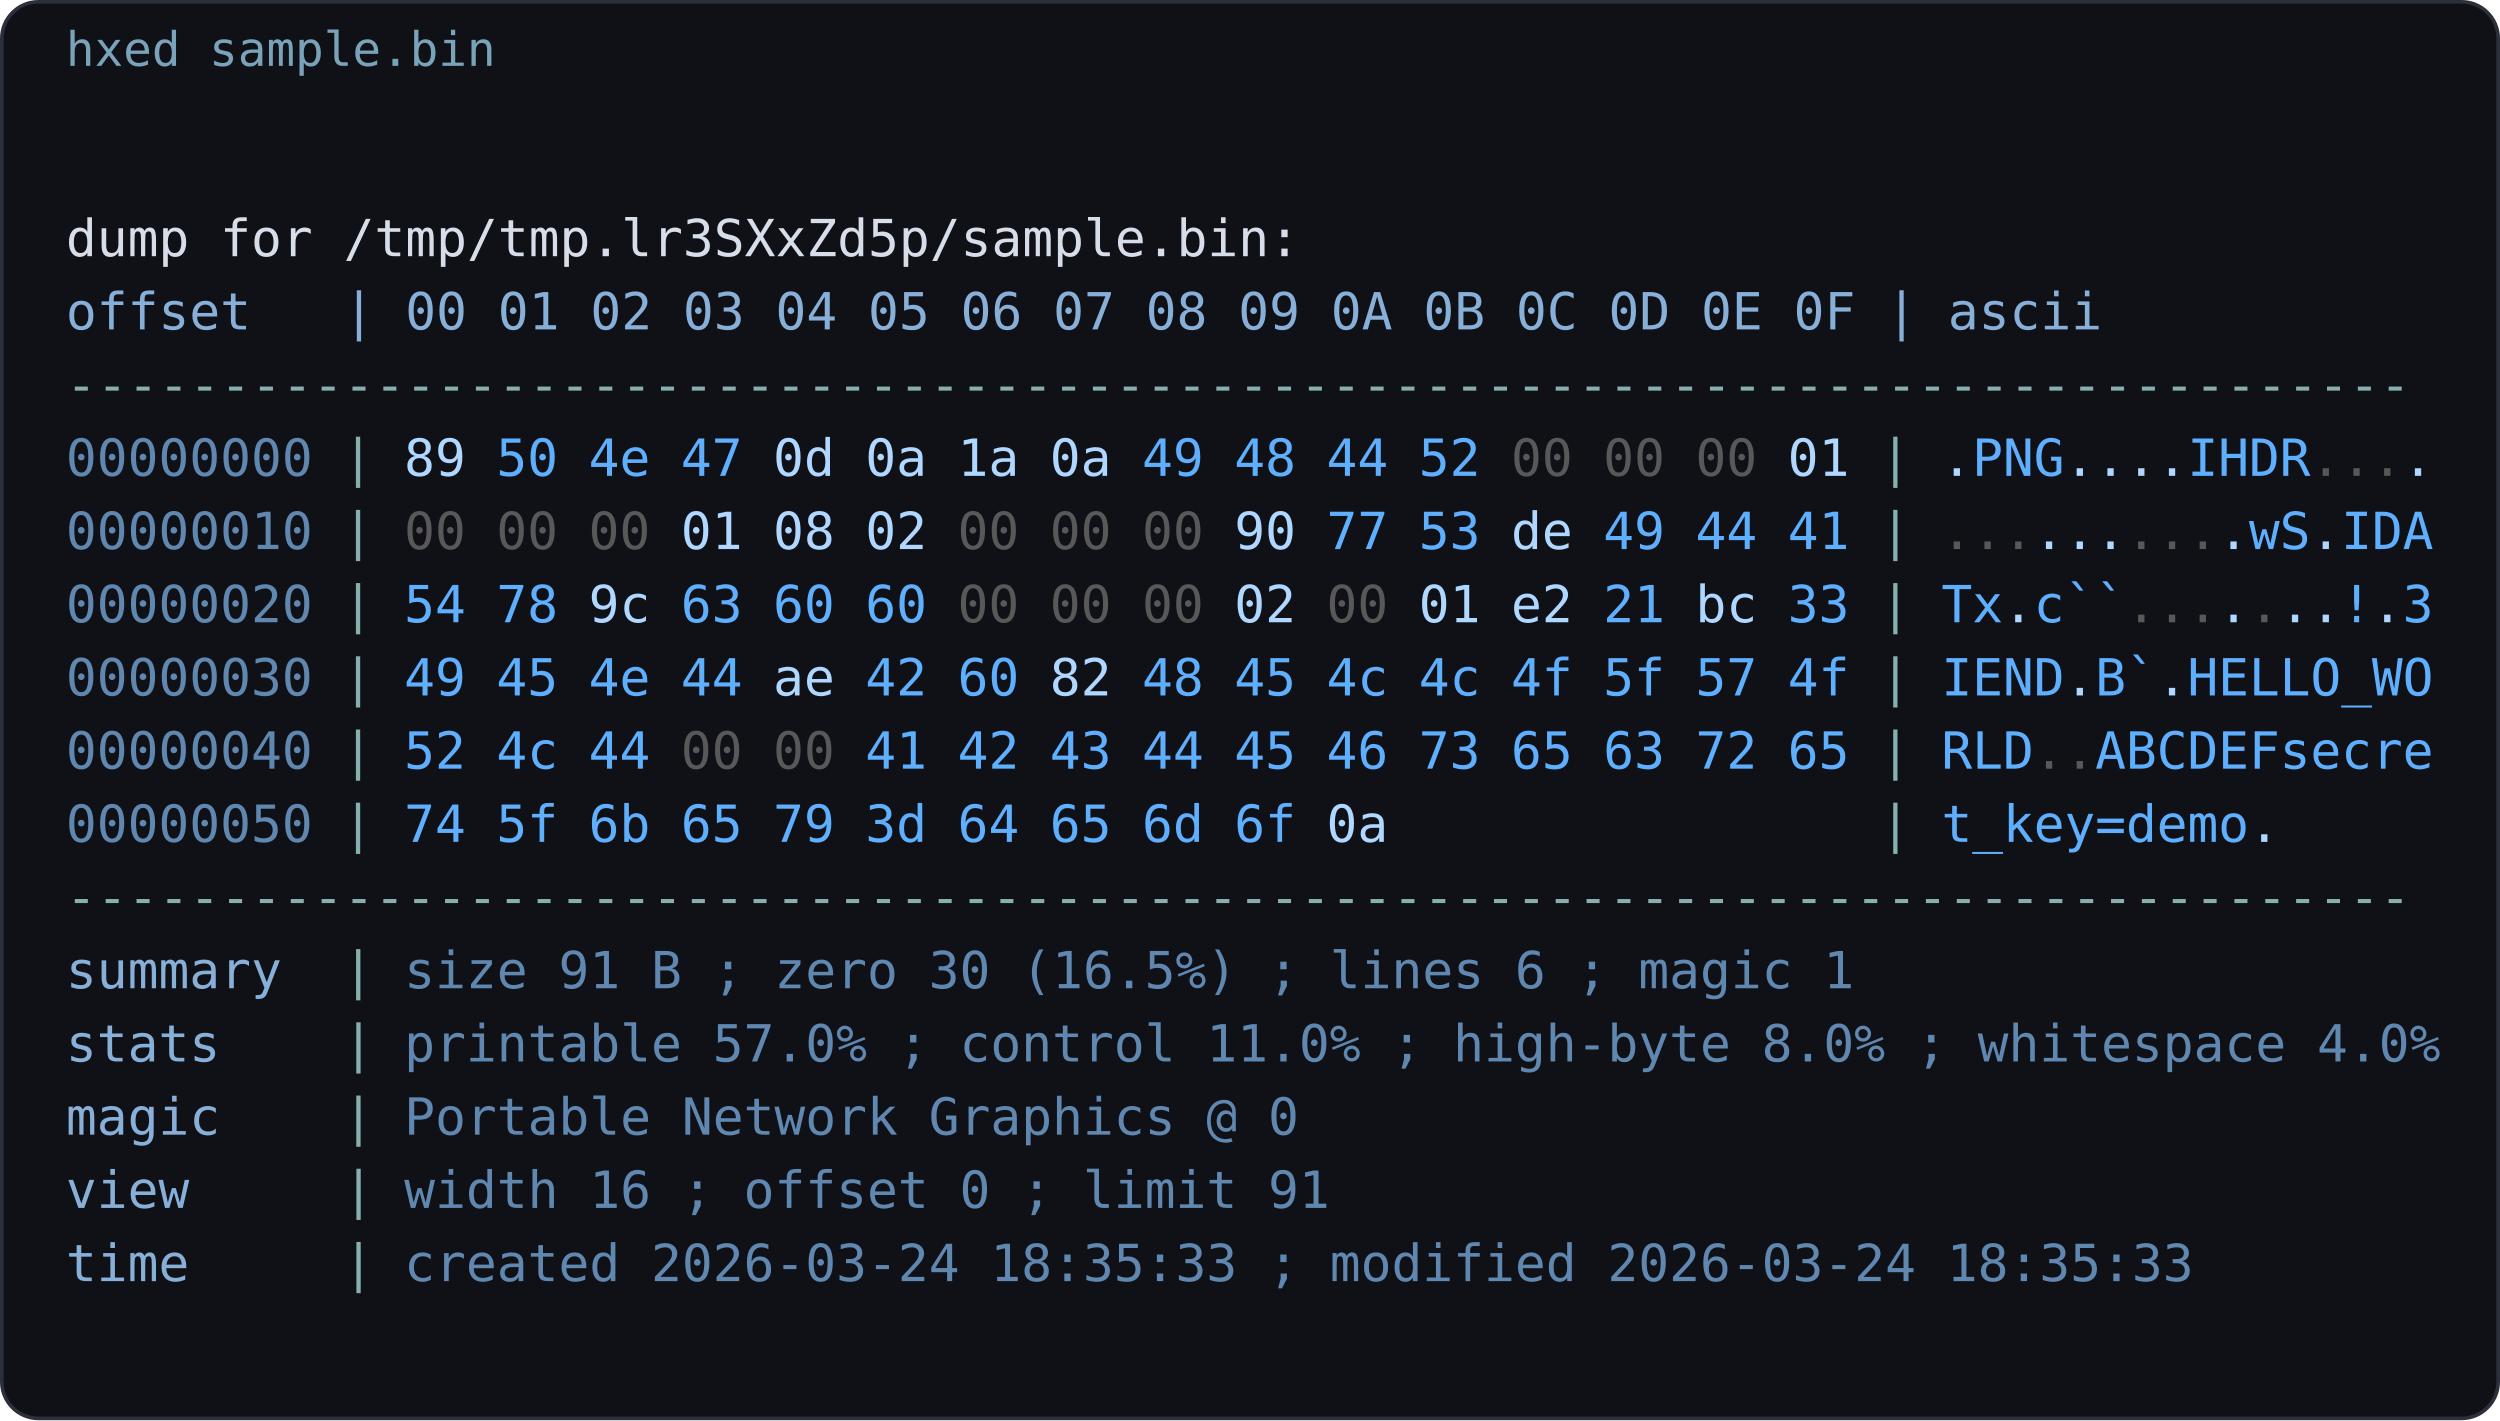
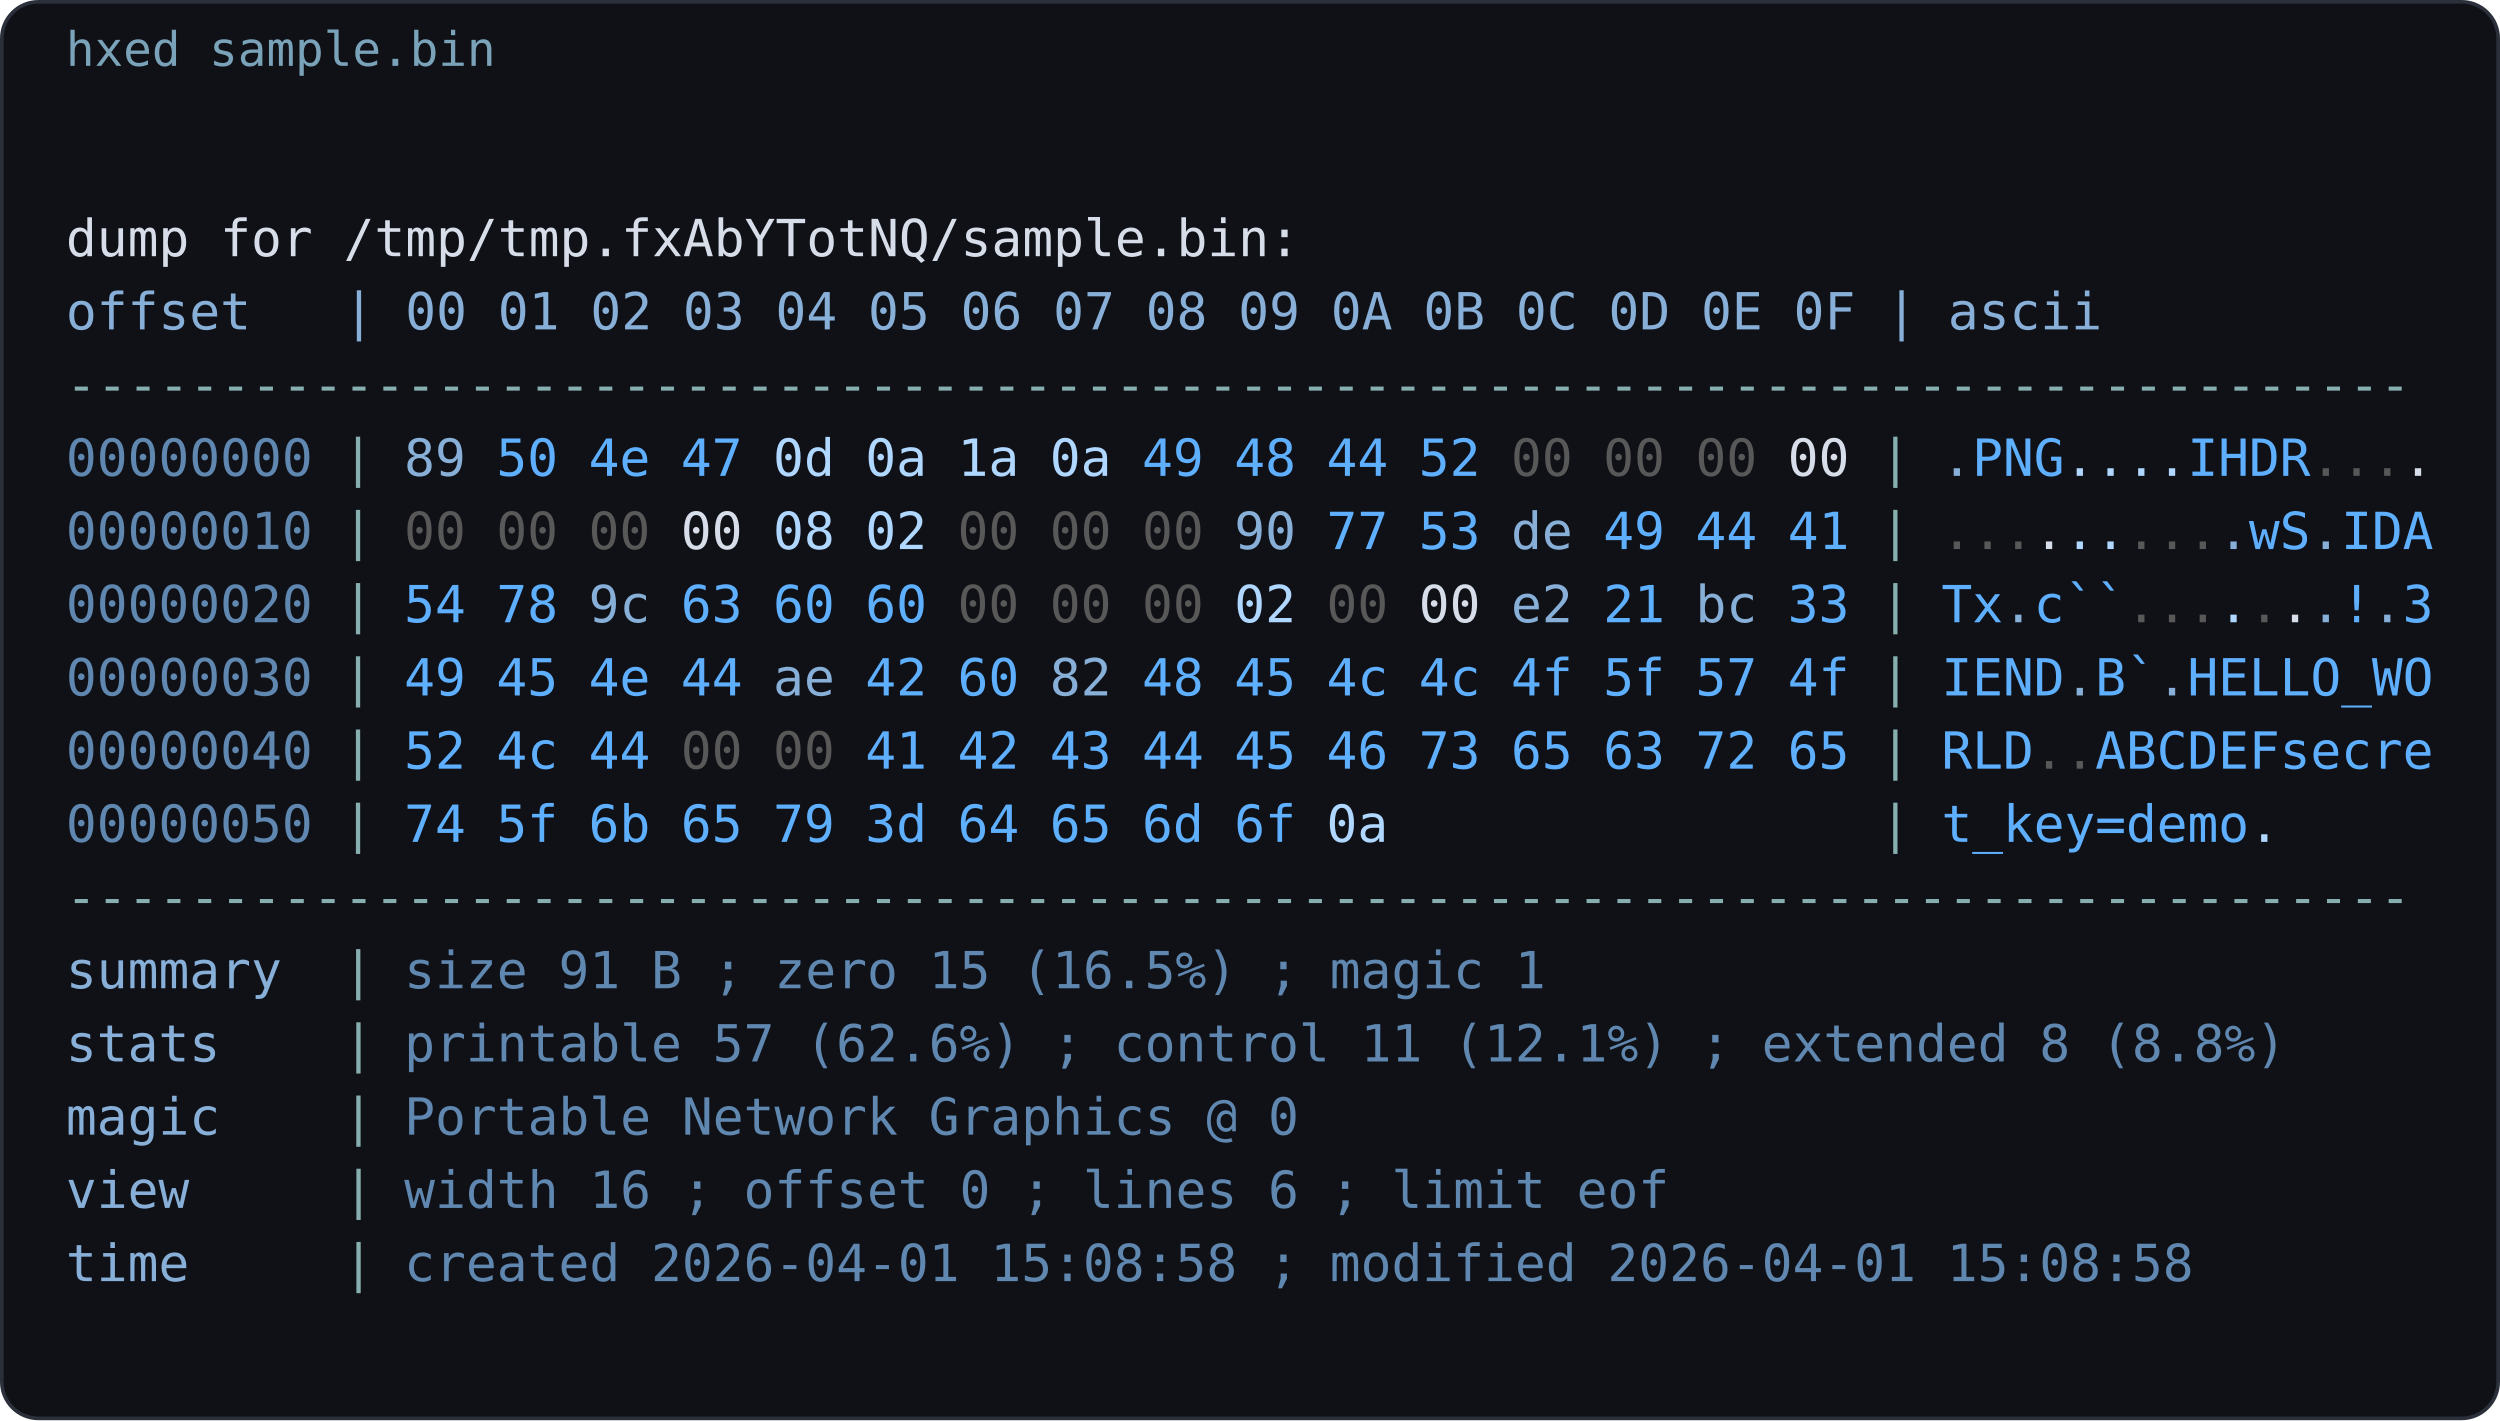
<svg xmlns="http://www.w3.org/2000/svg" viewBox="0 0 683 388" width="683" height="388" role="img" aria-label="hxed sample.bin">
  <rect x="0.5" y="0.5" width="682" height="387" rx="10" fill="#0f1117" stroke="#2a2f3a" />
  <text x="18" y="18" fill="#7aa2b8" font-size="13" font-family="DejaVu Sans Mono, Consolas, monospace">hxed sample.bin</text>
-   <text x="18.0" y="70" fill="#d8dee9" font-size="14" font-family="DejaVu Sans Mono, Consolas, monospace" xml:space="preserve">dump for /tmp/tmp.lr3SXxZd5p/sample.bin:</text>
+   <text x="18.0" y="70" fill="#d8dee9" font-size="14" font-family="DejaVu Sans Mono, Consolas, monospace" xml:space="preserve">dump for /tmp/tmp.fxAbYTotNQ/sample.bin:</text>
  <text x="18.0" y="90" fill="#87afd7" font-size="14" font-family="DejaVu Sans Mono, Consolas, monospace" xml:space="preserve">offset   | 00 01 02 03 04 05 06 07 08 09 0A 0B 0C 0D 0E 0F | ascii          </text>
  <text x="18.0" y="110" fill="#87afaf" font-size="14" font-family="DejaVu Sans Mono, Consolas, monospace" xml:space="preserve">----------------------------------------------------------------------------</text>
  <text x="18.0" y="130" fill="#5f87af" font-size="14" font-family="DejaVu Sans Mono, Consolas, monospace" xml:space="preserve">00000000 </text>
  <text x="93.6" y="130" fill="#87afaf" font-size="14" font-family="DejaVu Sans Mono, Consolas, monospace" xml:space="preserve">| </text>
-   <text x="110.4" y="130" fill="#afd7ff" font-size="14" font-family="DejaVu Sans Mono, Consolas, monospace" xml:space="preserve">89 </text>
+   <text x="110.4" y="130" fill="#87afd7" font-size="14" font-family="DejaVu Sans Mono, Consolas, monospace" xml:space="preserve">89 </text>
  <text x="135.6" y="130" fill="#5fafff" font-size="14" font-family="DejaVu Sans Mono, Consolas, monospace" xml:space="preserve">50 </text>
  <text x="160.8" y="130" fill="#5fafff" font-size="14" font-family="DejaVu Sans Mono, Consolas, monospace" xml:space="preserve">4e </text>
  <text x="186.0" y="130" fill="#5fafff" font-size="14" font-family="DejaVu Sans Mono, Consolas, monospace" xml:space="preserve">47 </text>
  <text x="211.2" y="130" fill="#afd7ff" font-size="14" font-family="DejaVu Sans Mono, Consolas, monospace" xml:space="preserve">0d </text>
  <text x="236.4" y="130" fill="#afd7ff" font-size="14" font-family="DejaVu Sans Mono, Consolas, monospace" xml:space="preserve">0a </text>
  <text x="261.6" y="130" fill="#afd7ff" font-size="14" font-family="DejaVu Sans Mono, Consolas, monospace" xml:space="preserve">1a </text>
  <text x="286.8" y="130" fill="#afd7ff" font-size="14" font-family="DejaVu Sans Mono, Consolas, monospace" xml:space="preserve">0a </text>
  <text x="312.0" y="130" fill="#5fafff" font-size="14" font-family="DejaVu Sans Mono, Consolas, monospace" xml:space="preserve">49 </text>
  <text x="337.2" y="130" fill="#5fafff" font-size="14" font-family="DejaVu Sans Mono, Consolas, monospace" xml:space="preserve">48 </text>
  <text x="362.4" y="130" fill="#5fafff" font-size="14" font-family="DejaVu Sans Mono, Consolas, monospace" xml:space="preserve">44 </text>
  <text x="387.6" y="130" fill="#5fafff" font-size="14" font-family="DejaVu Sans Mono, Consolas, monospace" xml:space="preserve">52 </text>
  <text x="412.8" y="130" fill="#585858" font-size="14" font-family="DejaVu Sans Mono, Consolas, monospace" xml:space="preserve">00 </text>
  <text x="438.0" y="130" fill="#585858" font-size="14" font-family="DejaVu Sans Mono, Consolas, monospace" xml:space="preserve">00 </text>
  <text x="463.2" y="130" fill="#585858" font-size="14" font-family="DejaVu Sans Mono, Consolas, monospace" xml:space="preserve">00 </text>
-   <text x="488.4" y="130" fill="#afd7ff" font-size="14" font-family="DejaVu Sans Mono, Consolas, monospace" xml:space="preserve">01 </text>
+   <text x="488.4" y="130" fill="#d8dee9" font-size="14" font-family="DejaVu Sans Mono, Consolas, monospace" xml:space="preserve">00 </text>
  <text x="513.6" y="130" fill="#87afaf" font-size="14" font-family="DejaVu Sans Mono, Consolas, monospace" xml:space="preserve">| </text>
-   <text x="530.4" y="130" fill="#afd7ff" font-size="14" font-family="DejaVu Sans Mono, Consolas, monospace" xml:space="preserve">.</text>
+   <text x="530.4" y="130" fill="#87afd7" font-size="14" font-family="DejaVu Sans Mono, Consolas, monospace" xml:space="preserve">.</text>
  <text x="538.8" y="130" fill="#5fafff" font-size="14" font-family="DejaVu Sans Mono, Consolas, monospace" xml:space="preserve">P</text>
  <text x="547.2" y="130" fill="#5fafff" font-size="14" font-family="DejaVu Sans Mono, Consolas, monospace" xml:space="preserve">N</text>
  <text x="555.6" y="130" fill="#5fafff" font-size="14" font-family="DejaVu Sans Mono, Consolas, monospace" xml:space="preserve">G</text>
  <text x="564.0" y="130" fill="#afd7ff" font-size="14" font-family="DejaVu Sans Mono, Consolas, monospace" xml:space="preserve">.</text>
  <text x="572.4" y="130" fill="#afd7ff" font-size="14" font-family="DejaVu Sans Mono, Consolas, monospace" xml:space="preserve">.</text>
  <text x="580.8" y="130" fill="#afd7ff" font-size="14" font-family="DejaVu Sans Mono, Consolas, monospace" xml:space="preserve">.</text>
  <text x="589.2" y="130" fill="#afd7ff" font-size="14" font-family="DejaVu Sans Mono, Consolas, monospace" xml:space="preserve">.</text>
  <text x="597.6" y="130" fill="#5fafff" font-size="14" font-family="DejaVu Sans Mono, Consolas, monospace" xml:space="preserve">I</text>
  <text x="606.0" y="130" fill="#5fafff" font-size="14" font-family="DejaVu Sans Mono, Consolas, monospace" xml:space="preserve">H</text>
  <text x="614.4" y="130" fill="#5fafff" font-size="14" font-family="DejaVu Sans Mono, Consolas, monospace" xml:space="preserve">D</text>
  <text x="622.8" y="130" fill="#5fafff" font-size="14" font-family="DejaVu Sans Mono, Consolas, monospace" xml:space="preserve">R</text>
  <text x="631.2" y="130" fill="#585858" font-size="14" font-family="DejaVu Sans Mono, Consolas, monospace" xml:space="preserve">.</text>
  <text x="639.6" y="130" fill="#585858" font-size="14" font-family="DejaVu Sans Mono, Consolas, monospace" xml:space="preserve">.</text>
  <text x="648.0" y="130" fill="#585858" font-size="14" font-family="DejaVu Sans Mono, Consolas, monospace" xml:space="preserve">.</text>
-   <text x="656.4" y="130" fill="#afd7ff" font-size="14" font-family="DejaVu Sans Mono, Consolas, monospace" xml:space="preserve">.</text>
+   <text x="656.4" y="130" fill="#d8dee9" font-size="14" font-family="DejaVu Sans Mono, Consolas, monospace" xml:space="preserve">.</text>
  <text x="18.0" y="150" fill="#5f87af" font-size="14" font-family="DejaVu Sans Mono, Consolas, monospace" xml:space="preserve">00000010 </text>
  <text x="93.6" y="150" fill="#87afaf" font-size="14" font-family="DejaVu Sans Mono, Consolas, monospace" xml:space="preserve">| </text>
  <text x="110.4" y="150" fill="#585858" font-size="14" font-family="DejaVu Sans Mono, Consolas, monospace" xml:space="preserve">00 </text>
  <text x="135.6" y="150" fill="#585858" font-size="14" font-family="DejaVu Sans Mono, Consolas, monospace" xml:space="preserve">00 </text>
  <text x="160.8" y="150" fill="#585858" font-size="14" font-family="DejaVu Sans Mono, Consolas, monospace" xml:space="preserve">00 </text>
-   <text x="186.0" y="150" fill="#afd7ff" font-size="14" font-family="DejaVu Sans Mono, Consolas, monospace" xml:space="preserve">01 </text>
+   <text x="186.0" y="150" fill="#d8dee9" font-size="14" font-family="DejaVu Sans Mono, Consolas, monospace" xml:space="preserve">00 </text>
  <text x="211.2" y="150" fill="#afd7ff" font-size="14" font-family="DejaVu Sans Mono, Consolas, monospace" xml:space="preserve">08 </text>
  <text x="236.4" y="150" fill="#afd7ff" font-size="14" font-family="DejaVu Sans Mono, Consolas, monospace" xml:space="preserve">02 </text>
  <text x="261.6" y="150" fill="#585858" font-size="14" font-family="DejaVu Sans Mono, Consolas, monospace" xml:space="preserve">00 </text>
  <text x="286.8" y="150" fill="#585858" font-size="14" font-family="DejaVu Sans Mono, Consolas, monospace" xml:space="preserve">00 </text>
  <text x="312.0" y="150" fill="#585858" font-size="14" font-family="DejaVu Sans Mono, Consolas, monospace" xml:space="preserve">00 </text>
-   <text x="337.2" y="150" fill="#afd7ff" font-size="14" font-family="DejaVu Sans Mono, Consolas, monospace" xml:space="preserve">90 </text>
+   <text x="337.2" y="150" fill="#87afd7" font-size="14" font-family="DejaVu Sans Mono, Consolas, monospace" xml:space="preserve">90 </text>
  <text x="362.4" y="150" fill="#5fafff" font-size="14" font-family="DejaVu Sans Mono, Consolas, monospace" xml:space="preserve">77 </text>
  <text x="387.6" y="150" fill="#5fafff" font-size="14" font-family="DejaVu Sans Mono, Consolas, monospace" xml:space="preserve">53 </text>
-   <text x="412.8" y="150" fill="#afd7ff" font-size="14" font-family="DejaVu Sans Mono, Consolas, monospace" xml:space="preserve">de </text>
+   <text x="412.8" y="150" fill="#87afd7" font-size="14" font-family="DejaVu Sans Mono, Consolas, monospace" xml:space="preserve">de </text>
  <text x="438.0" y="150" fill="#5fafff" font-size="14" font-family="DejaVu Sans Mono, Consolas, monospace" xml:space="preserve">49 </text>
  <text x="463.2" y="150" fill="#5fafff" font-size="14" font-family="DejaVu Sans Mono, Consolas, monospace" xml:space="preserve">44 </text>
  <text x="488.4" y="150" fill="#5fafff" font-size="14" font-family="DejaVu Sans Mono, Consolas, monospace" xml:space="preserve">41 </text>
  <text x="513.6" y="150" fill="#87afaf" font-size="14" font-family="DejaVu Sans Mono, Consolas, monospace" xml:space="preserve">| </text>
  <text x="530.4" y="150" fill="#585858" font-size="14" font-family="DejaVu Sans Mono, Consolas, monospace" xml:space="preserve">.</text>
  <text x="538.8" y="150" fill="#585858" font-size="14" font-family="DejaVu Sans Mono, Consolas, monospace" xml:space="preserve">.</text>
  <text x="547.2" y="150" fill="#585858" font-size="14" font-family="DejaVu Sans Mono, Consolas, monospace" xml:space="preserve">.</text>
-   <text x="555.6" y="150" fill="#afd7ff" font-size="14" font-family="DejaVu Sans Mono, Consolas, monospace" xml:space="preserve">.</text>
+   <text x="555.6" y="150" fill="#d8dee9" font-size="14" font-family="DejaVu Sans Mono, Consolas, monospace" xml:space="preserve">.</text>
  <text x="564.0" y="150" fill="#afd7ff" font-size="14" font-family="DejaVu Sans Mono, Consolas, monospace" xml:space="preserve">.</text>
  <text x="572.4" y="150" fill="#afd7ff" font-size="14" font-family="DejaVu Sans Mono, Consolas, monospace" xml:space="preserve">.</text>
  <text x="580.8" y="150" fill="#585858" font-size="14" font-family="DejaVu Sans Mono, Consolas, monospace" xml:space="preserve">.</text>
  <text x="589.2" y="150" fill="#585858" font-size="14" font-family="DejaVu Sans Mono, Consolas, monospace" xml:space="preserve">.</text>
  <text x="597.6" y="150" fill="#585858" font-size="14" font-family="DejaVu Sans Mono, Consolas, monospace" xml:space="preserve">.</text>
-   <text x="606.0" y="150" fill="#afd7ff" font-size="14" font-family="DejaVu Sans Mono, Consolas, monospace" xml:space="preserve">.</text>
+   <text x="606.0" y="150" fill="#87afd7" font-size="14" font-family="DejaVu Sans Mono, Consolas, monospace" xml:space="preserve">.</text>
  <text x="614.4" y="150" fill="#5fafff" font-size="14" font-family="DejaVu Sans Mono, Consolas, monospace" xml:space="preserve">w</text>
  <text x="622.8" y="150" fill="#5fafff" font-size="14" font-family="DejaVu Sans Mono, Consolas, monospace" xml:space="preserve">S</text>
-   <text x="631.2" y="150" fill="#afd7ff" font-size="14" font-family="DejaVu Sans Mono, Consolas, monospace" xml:space="preserve">.</text>
+   <text x="631.2" y="150" fill="#87afd7" font-size="14" font-family="DejaVu Sans Mono, Consolas, monospace" xml:space="preserve">.</text>
  <text x="639.6" y="150" fill="#5fafff" font-size="14" font-family="DejaVu Sans Mono, Consolas, monospace" xml:space="preserve">I</text>
  <text x="648.0" y="150" fill="#5fafff" font-size="14" font-family="DejaVu Sans Mono, Consolas, monospace" xml:space="preserve">D</text>
  <text x="656.4" y="150" fill="#5fafff" font-size="14" font-family="DejaVu Sans Mono, Consolas, monospace" xml:space="preserve">A</text>
  <text x="18.0" y="170" fill="#5f87af" font-size="14" font-family="DejaVu Sans Mono, Consolas, monospace" xml:space="preserve">00000020 </text>
  <text x="93.6" y="170" fill="#87afaf" font-size="14" font-family="DejaVu Sans Mono, Consolas, monospace" xml:space="preserve">| </text>
  <text x="110.4" y="170" fill="#5fafff" font-size="14" font-family="DejaVu Sans Mono, Consolas, monospace" xml:space="preserve">54 </text>
  <text x="135.6" y="170" fill="#5fafff" font-size="14" font-family="DejaVu Sans Mono, Consolas, monospace" xml:space="preserve">78 </text>
-   <text x="160.8" y="170" fill="#afd7ff" font-size="14" font-family="DejaVu Sans Mono, Consolas, monospace" xml:space="preserve">9c </text>
+   <text x="160.8" y="170" fill="#87afd7" font-size="14" font-family="DejaVu Sans Mono, Consolas, monospace" xml:space="preserve">9c </text>
  <text x="186.0" y="170" fill="#5fafff" font-size="14" font-family="DejaVu Sans Mono, Consolas, monospace" xml:space="preserve">63 </text>
  <text x="211.2" y="170" fill="#5fafff" font-size="14" font-family="DejaVu Sans Mono, Consolas, monospace" xml:space="preserve">60 </text>
  <text x="236.4" y="170" fill="#5fafff" font-size="14" font-family="DejaVu Sans Mono, Consolas, monospace" xml:space="preserve">60 </text>
  <text x="261.6" y="170" fill="#585858" font-size="14" font-family="DejaVu Sans Mono, Consolas, monospace" xml:space="preserve">00 </text>
  <text x="286.8" y="170" fill="#585858" font-size="14" font-family="DejaVu Sans Mono, Consolas, monospace" xml:space="preserve">00 </text>
  <text x="312.0" y="170" fill="#585858" font-size="14" font-family="DejaVu Sans Mono, Consolas, monospace" xml:space="preserve">00 </text>
  <text x="337.2" y="170" fill="#afd7ff" font-size="14" font-family="DejaVu Sans Mono, Consolas, monospace" xml:space="preserve">02 </text>
  <text x="362.4" y="170" fill="#585858" font-size="14" font-family="DejaVu Sans Mono, Consolas, monospace" xml:space="preserve">00 </text>
-   <text x="387.6" y="170" fill="#afd7ff" font-size="14" font-family="DejaVu Sans Mono, Consolas, monospace" xml:space="preserve">01 </text>
-   <text x="412.8" y="170" fill="#afd7ff" font-size="14" font-family="DejaVu Sans Mono, Consolas, monospace" xml:space="preserve">e2 </text>
+   <text x="387.6" y="170" fill="#d8dee9" font-size="14" font-family="DejaVu Sans Mono, Consolas, monospace" xml:space="preserve">00 </text>
+   <text x="412.8" y="170" fill="#87afd7" font-size="14" font-family="DejaVu Sans Mono, Consolas, monospace" xml:space="preserve">e2 </text>
  <text x="438.0" y="170" fill="#5fafff" font-size="14" font-family="DejaVu Sans Mono, Consolas, monospace" xml:space="preserve">21 </text>
-   <text x="463.2" y="170" fill="#afd7ff" font-size="14" font-family="DejaVu Sans Mono, Consolas, monospace" xml:space="preserve">bc </text>
+   <text x="463.2" y="170" fill="#87afd7" font-size="14" font-family="DejaVu Sans Mono, Consolas, monospace" xml:space="preserve">bc </text>
  <text x="488.4" y="170" fill="#5fafff" font-size="14" font-family="DejaVu Sans Mono, Consolas, monospace" xml:space="preserve">33 </text>
  <text x="513.6" y="170" fill="#87afaf" font-size="14" font-family="DejaVu Sans Mono, Consolas, monospace" xml:space="preserve">| </text>
  <text x="530.4" y="170" fill="#5fafff" font-size="14" font-family="DejaVu Sans Mono, Consolas, monospace" xml:space="preserve">T</text>
  <text x="538.8" y="170" fill="#5fafff" font-size="14" font-family="DejaVu Sans Mono, Consolas, monospace" xml:space="preserve">x</text>
-   <text x="547.2" y="170" fill="#afd7ff" font-size="14" font-family="DejaVu Sans Mono, Consolas, monospace" xml:space="preserve">.</text>
+   <text x="547.2" y="170" fill="#87afd7" font-size="14" font-family="DejaVu Sans Mono, Consolas, monospace" xml:space="preserve">.</text>
  <text x="555.6" y="170" fill="#5fafff" font-size="14" font-family="DejaVu Sans Mono, Consolas, monospace" xml:space="preserve">c</text>
  <text x="564.0" y="170" fill="#5fafff" font-size="14" font-family="DejaVu Sans Mono, Consolas, monospace" xml:space="preserve">`</text>
  <text x="572.4" y="170" fill="#5fafff" font-size="14" font-family="DejaVu Sans Mono, Consolas, monospace" xml:space="preserve">`</text>
  <text x="580.8" y="170" fill="#585858" font-size="14" font-family="DejaVu Sans Mono, Consolas, monospace" xml:space="preserve">.</text>
  <text x="589.2" y="170" fill="#585858" font-size="14" font-family="DejaVu Sans Mono, Consolas, monospace" xml:space="preserve">.</text>
  <text x="597.6" y="170" fill="#585858" font-size="14" font-family="DejaVu Sans Mono, Consolas, monospace" xml:space="preserve">.</text>
  <text x="606.0" y="170" fill="#afd7ff" font-size="14" font-family="DejaVu Sans Mono, Consolas, monospace" xml:space="preserve">.</text>
  <text x="614.4" y="170" fill="#585858" font-size="14" font-family="DejaVu Sans Mono, Consolas, monospace" xml:space="preserve">.</text>
-   <text x="622.8" y="170" fill="#afd7ff" font-size="14" font-family="DejaVu Sans Mono, Consolas, monospace" xml:space="preserve">.</text>
-   <text x="631.2" y="170" fill="#afd7ff" font-size="14" font-family="DejaVu Sans Mono, Consolas, monospace" xml:space="preserve">.</text>
+   <text x="622.8" y="170" fill="#d8dee9" font-size="14" font-family="DejaVu Sans Mono, Consolas, monospace" xml:space="preserve">.</text>
+   <text x="631.2" y="170" fill="#87afd7" font-size="14" font-family="DejaVu Sans Mono, Consolas, monospace" xml:space="preserve">.</text>
  <text x="639.6" y="170" fill="#5fafff" font-size="14" font-family="DejaVu Sans Mono, Consolas, monospace" xml:space="preserve">!</text>
-   <text x="648.0" y="170" fill="#afd7ff" font-size="14" font-family="DejaVu Sans Mono, Consolas, monospace" xml:space="preserve">.</text>
+   <text x="648.0" y="170" fill="#87afd7" font-size="14" font-family="DejaVu Sans Mono, Consolas, monospace" xml:space="preserve">.</text>
  <text x="656.4" y="170" fill="#5fafff" font-size="14" font-family="DejaVu Sans Mono, Consolas, monospace" xml:space="preserve">3</text>
  <text x="18.0" y="190" fill="#5f87af" font-size="14" font-family="DejaVu Sans Mono, Consolas, monospace" xml:space="preserve">00000030 </text>
  <text x="93.6" y="190" fill="#87afaf" font-size="14" font-family="DejaVu Sans Mono, Consolas, monospace" xml:space="preserve">| </text>
  <text x="110.4" y="190" fill="#5fafff" font-size="14" font-family="DejaVu Sans Mono, Consolas, monospace" xml:space="preserve">49 </text>
  <text x="135.6" y="190" fill="#5fafff" font-size="14" font-family="DejaVu Sans Mono, Consolas, monospace" xml:space="preserve">45 </text>
  <text x="160.8" y="190" fill="#5fafff" font-size="14" font-family="DejaVu Sans Mono, Consolas, monospace" xml:space="preserve">4e </text>
  <text x="186.0" y="190" fill="#5fafff" font-size="14" font-family="DejaVu Sans Mono, Consolas, monospace" xml:space="preserve">44 </text>
-   <text x="211.2" y="190" fill="#afd7ff" font-size="14" font-family="DejaVu Sans Mono, Consolas, monospace" xml:space="preserve">ae </text>
+   <text x="211.2" y="190" fill="#87afd7" font-size="14" font-family="DejaVu Sans Mono, Consolas, monospace" xml:space="preserve">ae </text>
  <text x="236.4" y="190" fill="#5fafff" font-size="14" font-family="DejaVu Sans Mono, Consolas, monospace" xml:space="preserve">42 </text>
  <text x="261.6" y="190" fill="#5fafff" font-size="14" font-family="DejaVu Sans Mono, Consolas, monospace" xml:space="preserve">60 </text>
-   <text x="286.8" y="190" fill="#afd7ff" font-size="14" font-family="DejaVu Sans Mono, Consolas, monospace" xml:space="preserve">82 </text>
+   <text x="286.8" y="190" fill="#87afd7" font-size="14" font-family="DejaVu Sans Mono, Consolas, monospace" xml:space="preserve">82 </text>
  <text x="312.0" y="190" fill="#5fafff" font-size="14" font-family="DejaVu Sans Mono, Consolas, monospace" xml:space="preserve">48 </text>
  <text x="337.2" y="190" fill="#5fafff" font-size="14" font-family="DejaVu Sans Mono, Consolas, monospace" xml:space="preserve">45 </text>
  <text x="362.4" y="190" fill="#5fafff" font-size="14" font-family="DejaVu Sans Mono, Consolas, monospace" xml:space="preserve">4c </text>
  <text x="387.6" y="190" fill="#5fafff" font-size="14" font-family="DejaVu Sans Mono, Consolas, monospace" xml:space="preserve">4c </text>
  <text x="412.8" y="190" fill="#5fafff" font-size="14" font-family="DejaVu Sans Mono, Consolas, monospace" xml:space="preserve">4f </text>
  <text x="438.0" y="190" fill="#5fafff" font-size="14" font-family="DejaVu Sans Mono, Consolas, monospace" xml:space="preserve">5f </text>
  <text x="463.2" y="190" fill="#5fafff" font-size="14" font-family="DejaVu Sans Mono, Consolas, monospace" xml:space="preserve">57 </text>
  <text x="488.4" y="190" fill="#5fafff" font-size="14" font-family="DejaVu Sans Mono, Consolas, monospace" xml:space="preserve">4f </text>
  <text x="513.6" y="190" fill="#87afaf" font-size="14" font-family="DejaVu Sans Mono, Consolas, monospace" xml:space="preserve">| </text>
  <text x="530.4" y="190" fill="#5fafff" font-size="14" font-family="DejaVu Sans Mono, Consolas, monospace" xml:space="preserve">I</text>
  <text x="538.8" y="190" fill="#5fafff" font-size="14" font-family="DejaVu Sans Mono, Consolas, monospace" xml:space="preserve">E</text>
  <text x="547.2" y="190" fill="#5fafff" font-size="14" font-family="DejaVu Sans Mono, Consolas, monospace" xml:space="preserve">N</text>
  <text x="555.6" y="190" fill="#5fafff" font-size="14" font-family="DejaVu Sans Mono, Consolas, monospace" xml:space="preserve">D</text>
-   <text x="564.0" y="190" fill="#afd7ff" font-size="14" font-family="DejaVu Sans Mono, Consolas, monospace" xml:space="preserve">.</text>
+   <text x="564.0" y="190" fill="#87afd7" font-size="14" font-family="DejaVu Sans Mono, Consolas, monospace" xml:space="preserve">.</text>
  <text x="572.4" y="190" fill="#5fafff" font-size="14" font-family="DejaVu Sans Mono, Consolas, monospace" xml:space="preserve">B</text>
  <text x="580.8" y="190" fill="#5fafff" font-size="14" font-family="DejaVu Sans Mono, Consolas, monospace" xml:space="preserve">`</text>
-   <text x="589.2" y="190" fill="#afd7ff" font-size="14" font-family="DejaVu Sans Mono, Consolas, monospace" xml:space="preserve">.</text>
+   <text x="589.2" y="190" fill="#87afd7" font-size="14" font-family="DejaVu Sans Mono, Consolas, monospace" xml:space="preserve">.</text>
  <text x="597.6" y="190" fill="#5fafff" font-size="14" font-family="DejaVu Sans Mono, Consolas, monospace" xml:space="preserve">H</text>
  <text x="606.0" y="190" fill="#5fafff" font-size="14" font-family="DejaVu Sans Mono, Consolas, monospace" xml:space="preserve">E</text>
  <text x="614.4" y="190" fill="#5fafff" font-size="14" font-family="DejaVu Sans Mono, Consolas, monospace" xml:space="preserve">L</text>
  <text x="622.8" y="190" fill="#5fafff" font-size="14" font-family="DejaVu Sans Mono, Consolas, monospace" xml:space="preserve">L</text>
  <text x="631.2" y="190" fill="#5fafff" font-size="14" font-family="DejaVu Sans Mono, Consolas, monospace" xml:space="preserve">O</text>
  <text x="639.6" y="190" fill="#5fafff" font-size="14" font-family="DejaVu Sans Mono, Consolas, monospace" xml:space="preserve">_</text>
  <text x="648.0" y="190" fill="#5fafff" font-size="14" font-family="DejaVu Sans Mono, Consolas, monospace" xml:space="preserve">W</text>
  <text x="656.4" y="190" fill="#5fafff" font-size="14" font-family="DejaVu Sans Mono, Consolas, monospace" xml:space="preserve">O</text>
  <text x="18.0" y="210" fill="#5f87af" font-size="14" font-family="DejaVu Sans Mono, Consolas, monospace" xml:space="preserve">00000040 </text>
  <text x="93.6" y="210" fill="#87afaf" font-size="14" font-family="DejaVu Sans Mono, Consolas, monospace" xml:space="preserve">| </text>
  <text x="110.4" y="210" fill="#5fafff" font-size="14" font-family="DejaVu Sans Mono, Consolas, monospace" xml:space="preserve">52 </text>
  <text x="135.6" y="210" fill="#5fafff" font-size="14" font-family="DejaVu Sans Mono, Consolas, monospace" xml:space="preserve">4c </text>
  <text x="160.8" y="210" fill="#5fafff" font-size="14" font-family="DejaVu Sans Mono, Consolas, monospace" xml:space="preserve">44 </text>
  <text x="186.0" y="210" fill="#585858" font-size="14" font-family="DejaVu Sans Mono, Consolas, monospace" xml:space="preserve">00 </text>
  <text x="211.2" y="210" fill="#585858" font-size="14" font-family="DejaVu Sans Mono, Consolas, monospace" xml:space="preserve">00 </text>
  <text x="236.4" y="210" fill="#5fafff" font-size="14" font-family="DejaVu Sans Mono, Consolas, monospace" xml:space="preserve">41 </text>
  <text x="261.6" y="210" fill="#5fafff" font-size="14" font-family="DejaVu Sans Mono, Consolas, monospace" xml:space="preserve">42 </text>
  <text x="286.8" y="210" fill="#5fafff" font-size="14" font-family="DejaVu Sans Mono, Consolas, monospace" xml:space="preserve">43 </text>
  <text x="312.0" y="210" fill="#5fafff" font-size="14" font-family="DejaVu Sans Mono, Consolas, monospace" xml:space="preserve">44 </text>
  <text x="337.2" y="210" fill="#5fafff" font-size="14" font-family="DejaVu Sans Mono, Consolas, monospace" xml:space="preserve">45 </text>
  <text x="362.4" y="210" fill="#5fafff" font-size="14" font-family="DejaVu Sans Mono, Consolas, monospace" xml:space="preserve">46 </text>
  <text x="387.6" y="210" fill="#5fafff" font-size="14" font-family="DejaVu Sans Mono, Consolas, monospace" xml:space="preserve">73 </text>
  <text x="412.8" y="210" fill="#5fafff" font-size="14" font-family="DejaVu Sans Mono, Consolas, monospace" xml:space="preserve">65 </text>
  <text x="438.0" y="210" fill="#5fafff" font-size="14" font-family="DejaVu Sans Mono, Consolas, monospace" xml:space="preserve">63 </text>
  <text x="463.2" y="210" fill="#5fafff" font-size="14" font-family="DejaVu Sans Mono, Consolas, monospace" xml:space="preserve">72 </text>
  <text x="488.4" y="210" fill="#5fafff" font-size="14" font-family="DejaVu Sans Mono, Consolas, monospace" xml:space="preserve">65 </text>
  <text x="513.6" y="210" fill="#87afaf" font-size="14" font-family="DejaVu Sans Mono, Consolas, monospace" xml:space="preserve">| </text>
  <text x="530.4" y="210" fill="#5fafff" font-size="14" font-family="DejaVu Sans Mono, Consolas, monospace" xml:space="preserve">R</text>
  <text x="538.8" y="210" fill="#5fafff" font-size="14" font-family="DejaVu Sans Mono, Consolas, monospace" xml:space="preserve">L</text>
  <text x="547.2" y="210" fill="#5fafff" font-size="14" font-family="DejaVu Sans Mono, Consolas, monospace" xml:space="preserve">D</text>
  <text x="555.6" y="210" fill="#585858" font-size="14" font-family="DejaVu Sans Mono, Consolas, monospace" xml:space="preserve">.</text>
  <text x="564.0" y="210" fill="#585858" font-size="14" font-family="DejaVu Sans Mono, Consolas, monospace" xml:space="preserve">.</text>
  <text x="572.4" y="210" fill="#5fafff" font-size="14" font-family="DejaVu Sans Mono, Consolas, monospace" xml:space="preserve">A</text>
  <text x="580.8" y="210" fill="#5fafff" font-size="14" font-family="DejaVu Sans Mono, Consolas, monospace" xml:space="preserve">B</text>
  <text x="589.2" y="210" fill="#5fafff" font-size="14" font-family="DejaVu Sans Mono, Consolas, monospace" xml:space="preserve">C</text>
  <text x="597.6" y="210" fill="#5fafff" font-size="14" font-family="DejaVu Sans Mono, Consolas, monospace" xml:space="preserve">D</text>
  <text x="606.0" y="210" fill="#5fafff" font-size="14" font-family="DejaVu Sans Mono, Consolas, monospace" xml:space="preserve">E</text>
  <text x="614.4" y="210" fill="#5fafff" font-size="14" font-family="DejaVu Sans Mono, Consolas, monospace" xml:space="preserve">F</text>
  <text x="622.8" y="210" fill="#5fafff" font-size="14" font-family="DejaVu Sans Mono, Consolas, monospace" xml:space="preserve">s</text>
  <text x="631.2" y="210" fill="#5fafff" font-size="14" font-family="DejaVu Sans Mono, Consolas, monospace" xml:space="preserve">e</text>
  <text x="639.6" y="210" fill="#5fafff" font-size="14" font-family="DejaVu Sans Mono, Consolas, monospace" xml:space="preserve">c</text>
  <text x="648.0" y="210" fill="#5fafff" font-size="14" font-family="DejaVu Sans Mono, Consolas, monospace" xml:space="preserve">r</text>
  <text x="656.4" y="210" fill="#5fafff" font-size="14" font-family="DejaVu Sans Mono, Consolas, monospace" xml:space="preserve">e</text>
  <text x="18.0" y="230" fill="#5f87af" font-size="14" font-family="DejaVu Sans Mono, Consolas, monospace" xml:space="preserve">00000050 </text>
  <text x="93.6" y="230" fill="#87afaf" font-size="14" font-family="DejaVu Sans Mono, Consolas, monospace" xml:space="preserve">| </text>
  <text x="110.4" y="230" fill="#5fafff" font-size="14" font-family="DejaVu Sans Mono, Consolas, monospace" xml:space="preserve">74 </text>
  <text x="135.6" y="230" fill="#5fafff" font-size="14" font-family="DejaVu Sans Mono, Consolas, monospace" xml:space="preserve">5f </text>
  <text x="160.8" y="230" fill="#5fafff" font-size="14" font-family="DejaVu Sans Mono, Consolas, monospace" xml:space="preserve">6b </text>
  <text x="186.0" y="230" fill="#5fafff" font-size="14" font-family="DejaVu Sans Mono, Consolas, monospace" xml:space="preserve">65 </text>
  <text x="211.2" y="230" fill="#5fafff" font-size="14" font-family="DejaVu Sans Mono, Consolas, monospace" xml:space="preserve">79 </text>
  <text x="236.4" y="230" fill="#5fafff" font-size="14" font-family="DejaVu Sans Mono, Consolas, monospace" xml:space="preserve">3d </text>
  <text x="261.6" y="230" fill="#5fafff" font-size="14" font-family="DejaVu Sans Mono, Consolas, monospace" xml:space="preserve">64 </text>
  <text x="286.8" y="230" fill="#5fafff" font-size="14" font-family="DejaVu Sans Mono, Consolas, monospace" xml:space="preserve">65 </text>
  <text x="312.0" y="230" fill="#5fafff" font-size="14" font-family="DejaVu Sans Mono, Consolas, monospace" xml:space="preserve">6d </text>
  <text x="337.2" y="230" fill="#5fafff" font-size="14" font-family="DejaVu Sans Mono, Consolas, monospace" xml:space="preserve">6f </text>
  <text x="362.4" y="230" fill="#afd7ff" font-size="14" font-family="DejaVu Sans Mono, Consolas, monospace" xml:space="preserve">0a                </text>
  <text x="513.6" y="230" fill="#87afaf" font-size="14" font-family="DejaVu Sans Mono, Consolas, monospace" xml:space="preserve">| </text>
  <text x="530.4" y="230" fill="#5fafff" font-size="14" font-family="DejaVu Sans Mono, Consolas, monospace" xml:space="preserve">t</text>
  <text x="538.8" y="230" fill="#5fafff" font-size="14" font-family="DejaVu Sans Mono, Consolas, monospace" xml:space="preserve">_</text>
  <text x="547.2" y="230" fill="#5fafff" font-size="14" font-family="DejaVu Sans Mono, Consolas, monospace" xml:space="preserve">k</text>
  <text x="555.6" y="230" fill="#5fafff" font-size="14" font-family="DejaVu Sans Mono, Consolas, monospace" xml:space="preserve">e</text>
  <text x="564.0" y="230" fill="#5fafff" font-size="14" font-family="DejaVu Sans Mono, Consolas, monospace" xml:space="preserve">y</text>
  <text x="572.4" y="230" fill="#5fafff" font-size="14" font-family="DejaVu Sans Mono, Consolas, monospace" xml:space="preserve">=</text>
  <text x="580.8" y="230" fill="#5fafff" font-size="14" font-family="DejaVu Sans Mono, Consolas, monospace" xml:space="preserve">d</text>
  <text x="589.2" y="230" fill="#5fafff" font-size="14" font-family="DejaVu Sans Mono, Consolas, monospace" xml:space="preserve">e</text>
  <text x="597.6" y="230" fill="#5fafff" font-size="14" font-family="DejaVu Sans Mono, Consolas, monospace" xml:space="preserve">m</text>
  <text x="606.0" y="230" fill="#5fafff" font-size="14" font-family="DejaVu Sans Mono, Consolas, monospace" xml:space="preserve">o</text>
  <text x="614.4" y="230" fill="#afd7ff" font-size="14" font-family="DejaVu Sans Mono, Consolas, monospace" xml:space="preserve">.</text>
  <text x="18.0" y="250" fill="#87afaf" font-size="14" font-family="DejaVu Sans Mono, Consolas, monospace" xml:space="preserve">----------------------------------------------------------------------------</text>
  <text x="18.0" y="270" fill="#87afd7" font-size="14" font-family="DejaVu Sans Mono, Consolas, monospace" xml:space="preserve">summary</text>
  <text x="76.8" y="270" fill="#87afaf" font-size="14" font-family="DejaVu Sans Mono, Consolas, monospace" xml:space="preserve">  |</text>
-   <text x="102.0" y="270" fill="#5f87af" font-size="14" font-family="DejaVu Sans Mono, Consolas, monospace" xml:space="preserve"> size 91 B ; zero 30 (16.5%) ; lines 6 ; magic 1</text>
+   <text x="102.0" y="270" fill="#5f87af" font-size="14" font-family="DejaVu Sans Mono, Consolas, monospace" xml:space="preserve"> size 91 B ; zero 15 (16.5%) ; magic 1</text>
  <text x="18.0" y="290" fill="#87afd7" font-size="14" font-family="DejaVu Sans Mono, Consolas, monospace" xml:space="preserve">stats</text>
  <text x="60.0" y="290" fill="#87afaf" font-size="14" font-family="DejaVu Sans Mono, Consolas, monospace" xml:space="preserve">    |</text>
-   <text x="102.0" y="290" fill="#5f87af" font-size="14" font-family="DejaVu Sans Mono, Consolas, monospace" xml:space="preserve"> printable 57.0% ; control 11.0% ; high-byte 8.0% ; whitespace 4.0%</text>
+   <text x="102.0" y="290" fill="#5f87af" font-size="14" font-family="DejaVu Sans Mono, Consolas, monospace" xml:space="preserve"> printable 57 (62.6%) ; control 11 (12.1%) ; extended 8 (8.8%)</text>
  <text x="18.0" y="310" fill="#87afd7" font-size="14" font-family="DejaVu Sans Mono, Consolas, monospace" xml:space="preserve">magic</text>
  <text x="60.0" y="310" fill="#87afaf" font-size="14" font-family="DejaVu Sans Mono, Consolas, monospace" xml:space="preserve">    |</text>
  <text x="102.0" y="310" fill="#5f87af" font-size="14" font-family="DejaVu Sans Mono, Consolas, monospace" xml:space="preserve"> Portable Network Graphics @ 0</text>
  <text x="18.0" y="330" fill="#87afd7" font-size="14" font-family="DejaVu Sans Mono, Consolas, monospace" xml:space="preserve">view</text>
  <text x="51.6" y="330" fill="#87afaf" font-size="14" font-family="DejaVu Sans Mono, Consolas, monospace" xml:space="preserve">     |</text>
-   <text x="102.0" y="330" fill="#5f87af" font-size="14" font-family="DejaVu Sans Mono, Consolas, monospace" xml:space="preserve"> width 16 ; offset 0 ; limit 91</text>
+   <text x="102.0" y="330" fill="#5f87af" font-size="14" font-family="DejaVu Sans Mono, Consolas, monospace" xml:space="preserve"> width 16 ; offset 0 ; lines 6 ; limit eof</text>
  <text x="18.0" y="350" fill="#87afd7" font-size="14" font-family="DejaVu Sans Mono, Consolas, monospace" xml:space="preserve">time</text>
  <text x="51.6" y="350" fill="#87afaf" font-size="14" font-family="DejaVu Sans Mono, Consolas, monospace" xml:space="preserve">     |</text>
-   <text x="102.0" y="350" fill="#5f87af" font-size="14" font-family="DejaVu Sans Mono, Consolas, monospace" xml:space="preserve"> created 2026-03-24 18:35:33 ; modified 2026-03-24 18:35:33</text>
+   <text x="102.0" y="350" fill="#5f87af" font-size="14" font-family="DejaVu Sans Mono, Consolas, monospace" xml:space="preserve"> created 2026-04-01 15:08:58 ; modified 2026-04-01 15:08:58</text>
</svg>
